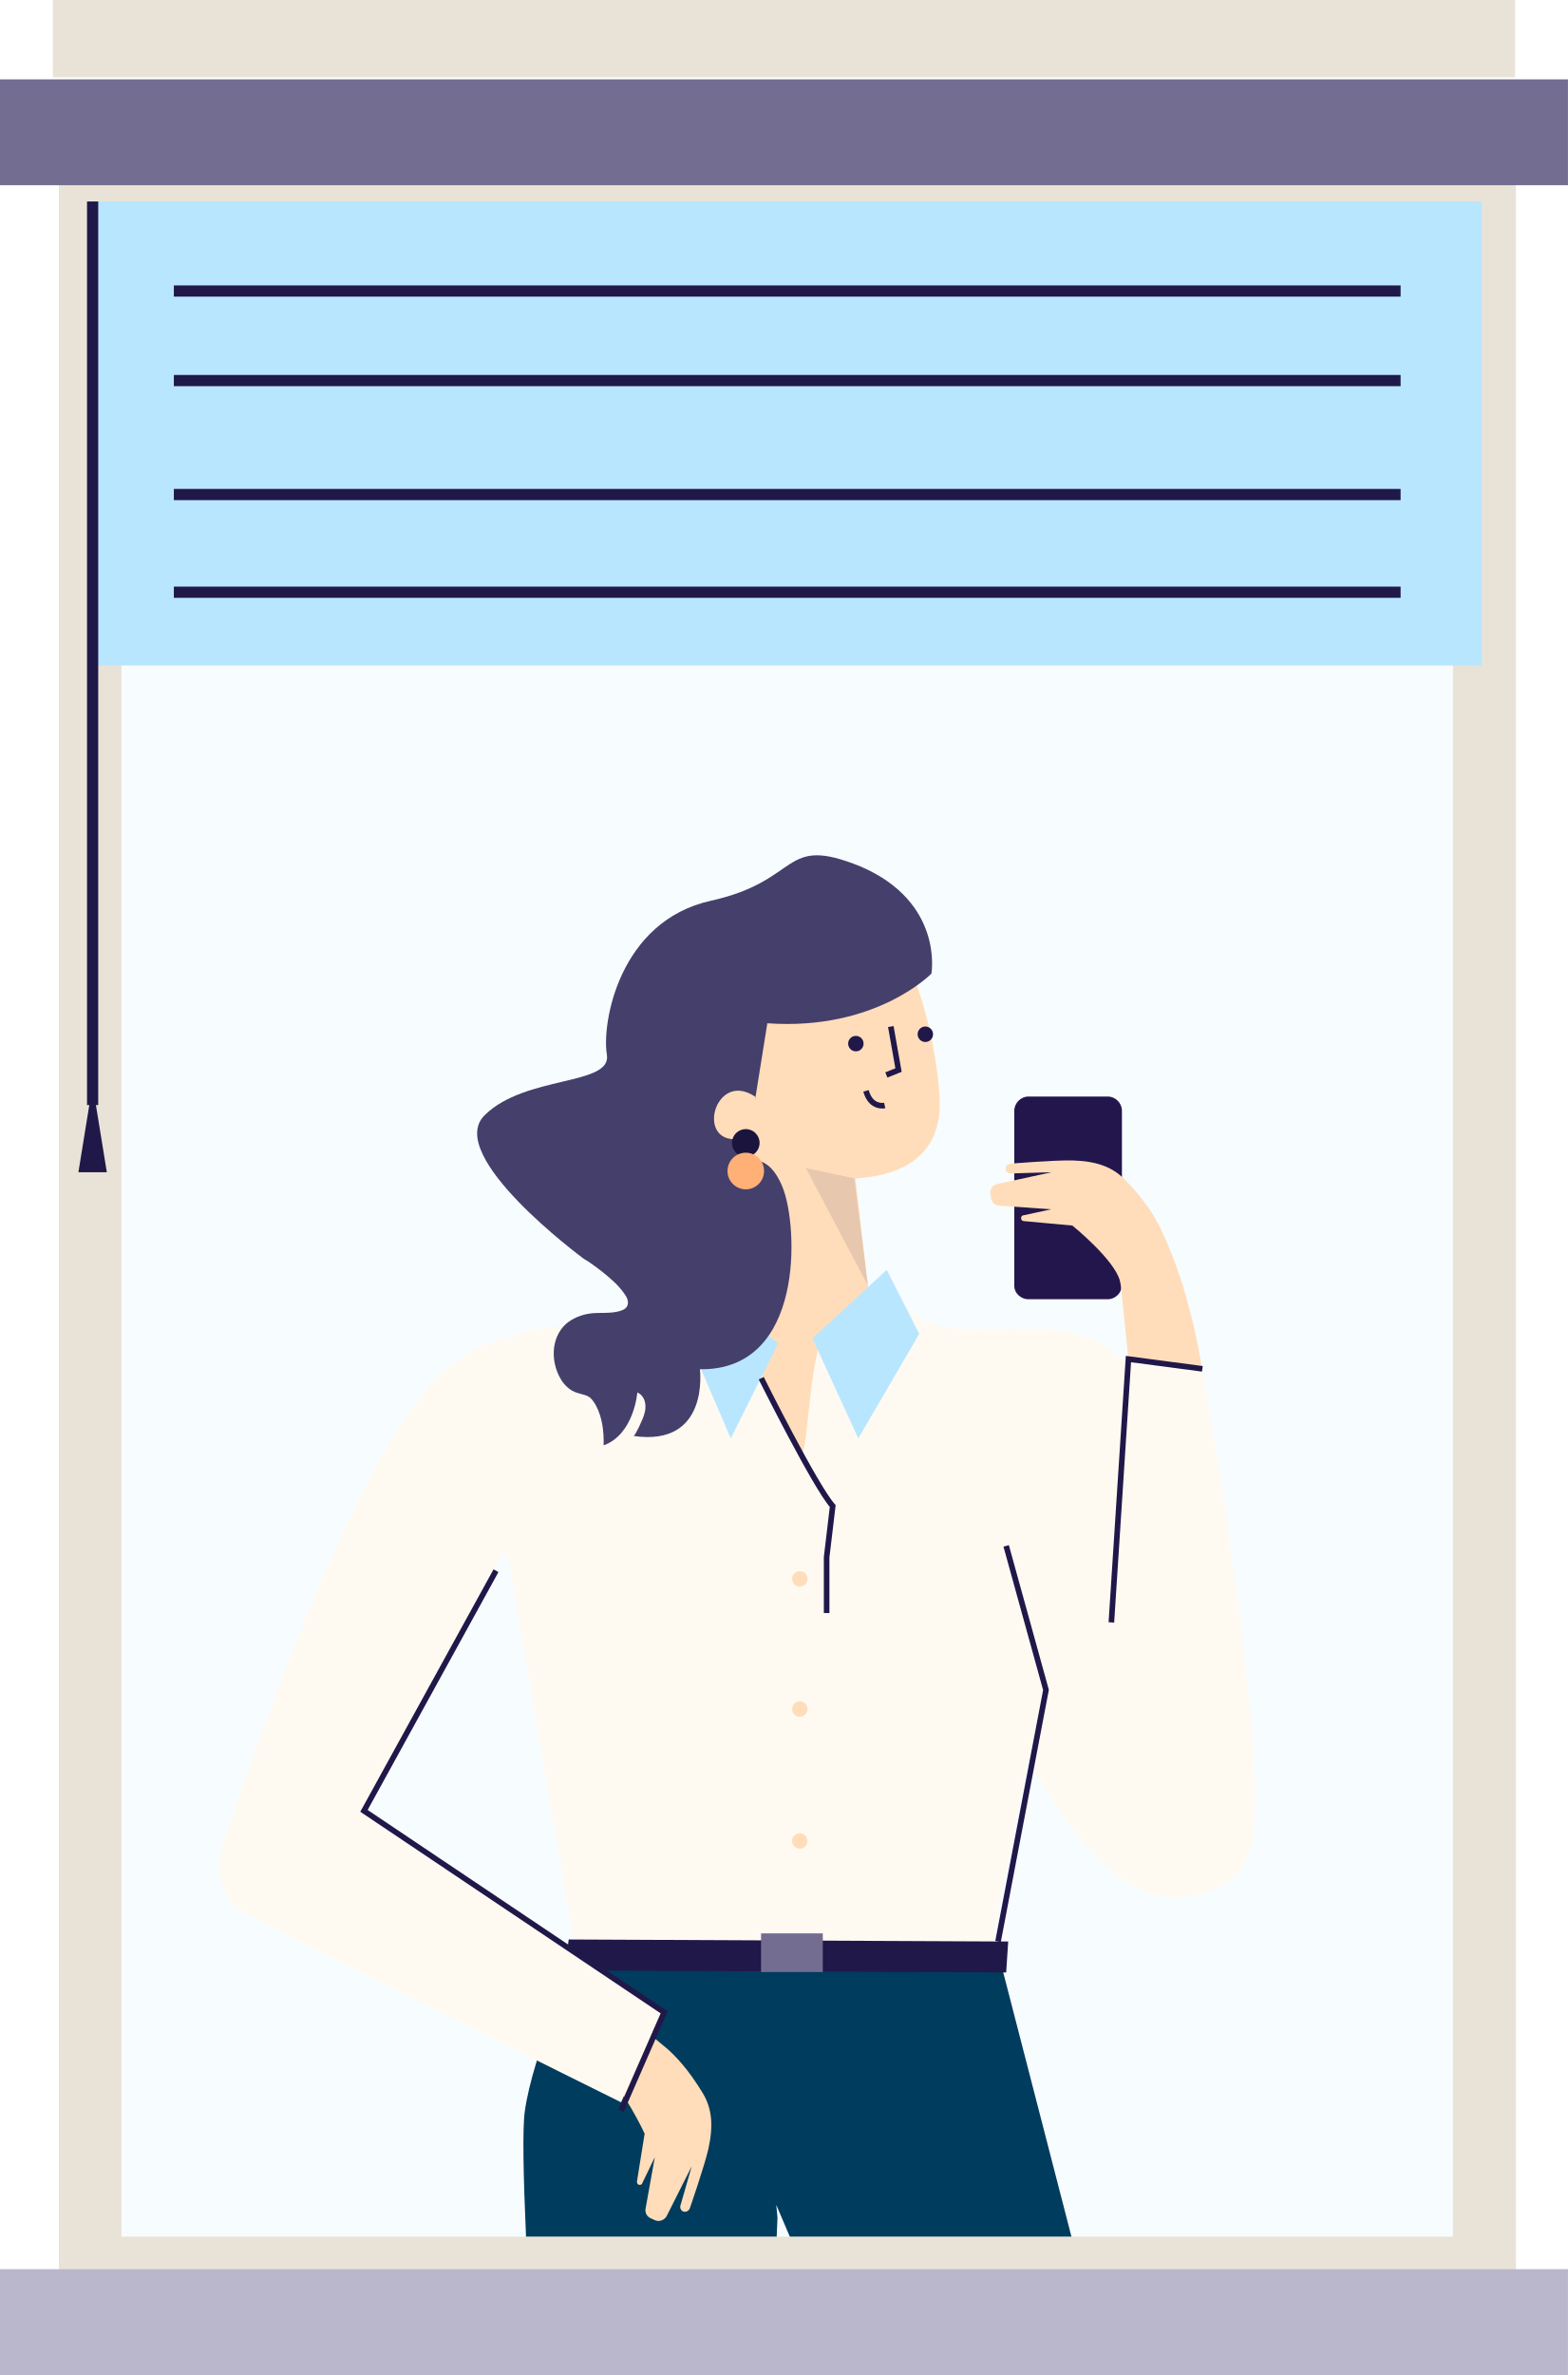
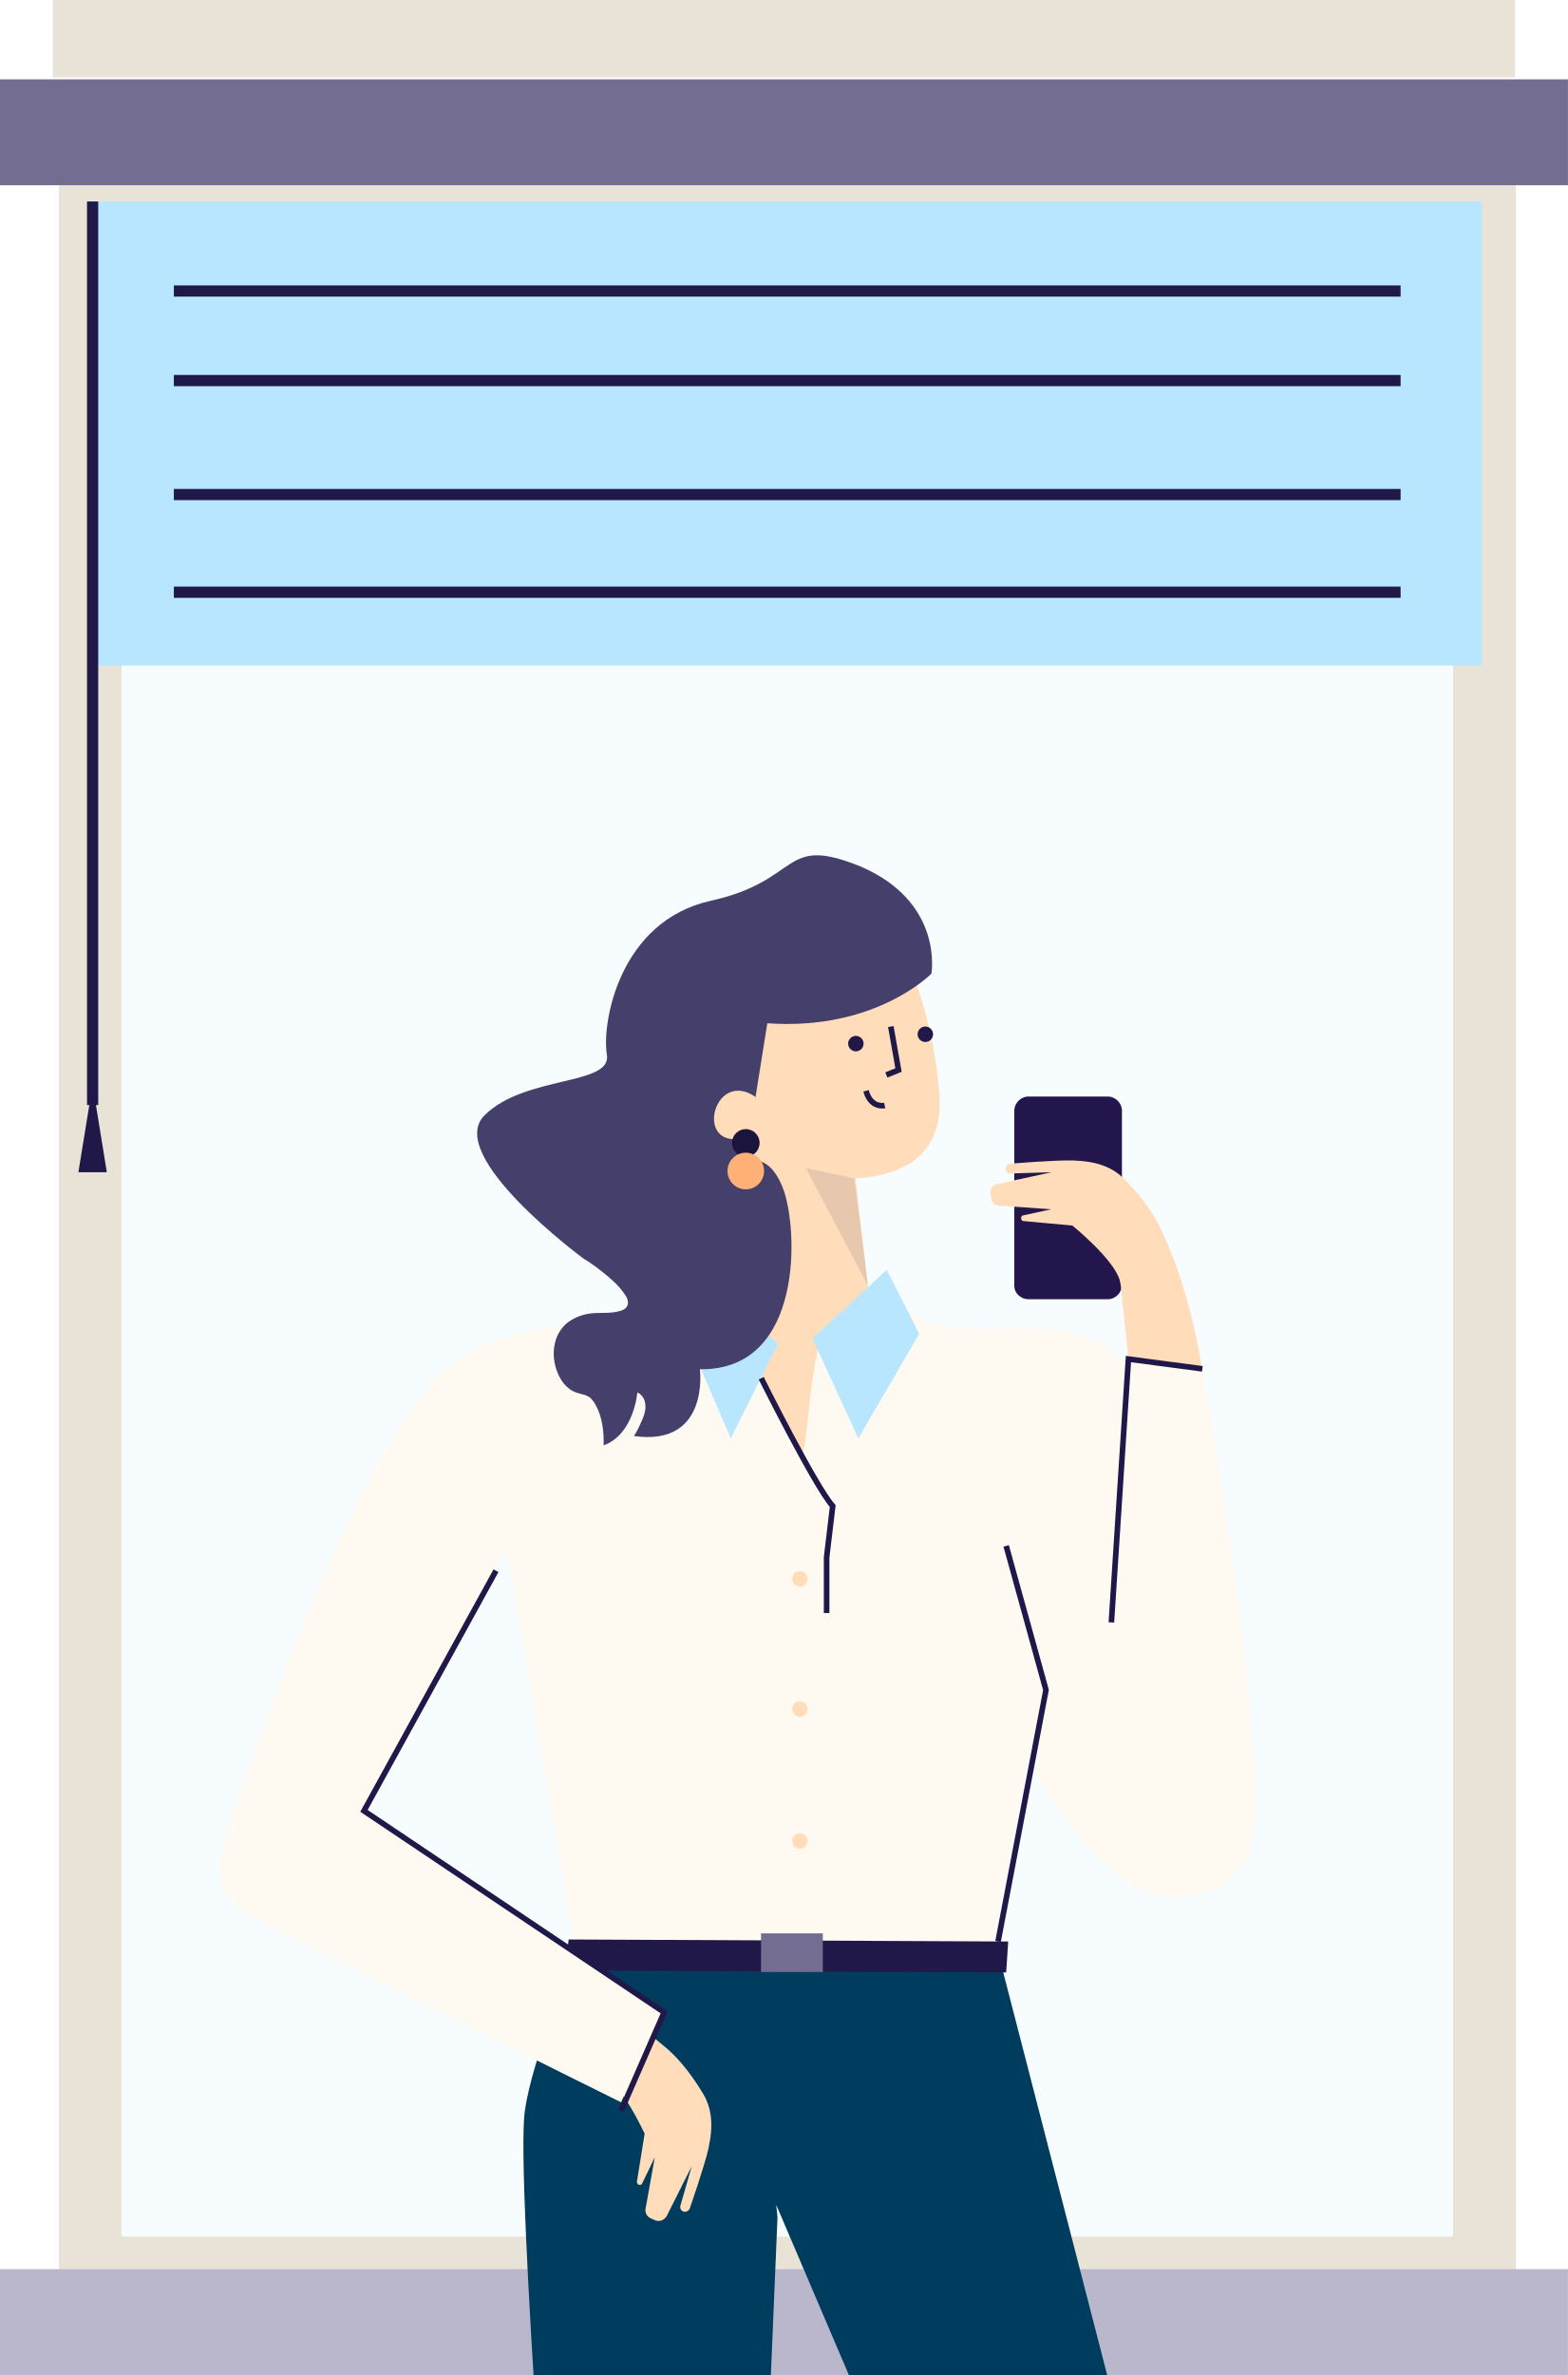
<svg xmlns="http://www.w3.org/2000/svg" xmlns:xlink="http://www.w3.org/1999/xlink" width="140" height="212" viewBox="0 0 140 212" version="1.1">
  <g id="Canvas" transform="translate(356 -177)">
    <g id="Group 3">
      <g id="Vector">
        <use xlink:href="#path0_fill" transform="translate(-350.741 191.351)" fill="#E9E3D7" />
      </g>
      <g id="Vector">
        <use xlink:href="#path1_fill" transform="translate(-345.156 196.438)" fill="#F7FCFF" />
      </g>
      <g id="Vector">
        <use xlink:href="#path2_fill" transform="translate(-356 184.085)" fill="#736D91" />
      </g>
      <g id="Vector">
        <use xlink:href="#path3_fill" transform="translate(-351.285 177)" fill="#E9E3D7" />
      </g>
      <g id="Vector">
        <use xlink:href="#path2_fill" transform="translate(-356 379.554)" fill="#BAB7CC" />
      </g>
      <g id="Vector">
        <use xlink:href="#path4_fill" transform="translate(-347.73 194.985)" fill="#B9E6FF" />
      </g>
      <g id="Vector">
        <use xlink:href="#path5_stroke" transform="translate(-340.477 202.978)" fill="#201849" />
      </g>
      <g id="Vector">
        <use xlink:href="#path5_stroke" transform="translate(-340.477 210.971)" fill="#201849" />
      </g>
      <g id="Vector">
        <use xlink:href="#path5_stroke" transform="translate(-340.477 221.144)" fill="#201849" />
      </g>
      <g id="Vector">
        <use xlink:href="#path5_stroke" transform="translate(-340.477 229.864)" fill="#201849" />
      </g>
      <g id="Vector">
        <use xlink:href="#path6_stroke" transform="translate(-347.73 194.985)" fill="#201849" />
      </g>
      <g id="Vector">
        <use xlink:href="#path7_fill" transform="translate(-349 273.826)" fill="#201849" />
      </g>
      <g id="Mask Group">
-         <mask id="mask0_alpha" mask-type="alpha">
+         <mask id="mask0_alpha">
          <g id="Vector">
            <use xlink:href="#path1_fill" transform="translate(-345.156 196.438)" fill="#F2EEE6" />
          </g>
        </mask>
-         <g id="Group" mask="url(#mask0_alpha)">
+         <g id="Group">
          <g id="Group">
            <g id="Group">
              <g id="Group">
                <g id="Group">
                  <g id="Group">
                    <g id="Group">
                      <g id="Vector">
                        <use xlink:href="#path8_fill" transform="translate(-309.265 352.522)" fill="#003C5D" />
                      </g>
                    </g>
                  </g>
                </g>
                <g id="Group">
                  <g id="Vector">
                    <use xlink:href="#path9_fill" transform="translate(-296.237 261.361)" fill="#FFDDBA" />
                  </g>
                  <g id="Vector">
                    <use xlink:href="#path10_fill" transform="translate(-274.067 268.63)" fill="#201849" />
                  </g>
                  <g id="Vector">
                    <use xlink:href="#path11_fill" transform="translate(-280.27 269.466)" fill="#201849" />
                  </g>
                  <g id="Vector">
                    <use xlink:href="#path12_stroke" transform="translate(-276.86 268.63)" fill="#201849" />
                  </g>
                  <g id="Vector">
                    <use xlink:href="#path13_fill" transform="translate(-291.622 280.257)" fill="#FFDDBA" />
                  </g>
                  <g id="Vector">
                    <use xlink:href="#path14_fill" transform="translate(-318.123 291.629)" fill="#FEFAF2" />
                  </g>
                  <g id="Vector">
                    <use xlink:href="#path15_fill" transform="translate(-294.233 291.484)" fill="#B9E6FF" />
                  </g>
                  <g id="Vector">
                    <use xlink:href="#path16_fill" transform="translate(-313.395 253.347)" fill="#453F6B" />
                  </g>
                  <g id="Vector">
                    <use xlink:href="#path17_fill" transform="translate(-292.248 274.358)" fill="#FFDDBA" />
                  </g>
                  <g id="Vector">
                    <use xlink:href="#path18_fill" transform="translate(-290.643 277.786)" fill="#1B143C" />
                  </g>
                  <g id="Vector">
                    <use xlink:href="#path19_fill" transform="translate(-291.042 279.894)" fill="#FFB077" />
                  </g>
                  <g id="Vector" opacity="0.11">
                    <use xlink:href="#path20_fill" transform="translate(-284.042 281.274)" fill="#22164C" />
                  </g>
                  <g id="Vector">
                    <use xlink:href="#path21_stroke" transform="translate(-278.674 274.371)" fill="#201849" />
                  </g>
                  <g id="Vector">
                    <use xlink:href="#path22_fill" transform="translate(-283.461 290.357)" fill="#B9E6FF" />
                  </g>
                  <g id="Group">
                    <g id="Group">
                      <g id="Vector">
                        <use xlink:href="#path23_fill" transform="translate(-267.648 303.691)" fill="#FEFAF2" />
                      </g>
                    </g>
                  </g>
                  <g id="Group">
                    <g id="Group">
                      <g id="Vector">
                        <use xlink:href="#path24_fill" transform="translate(-265.437 274.88)" fill="#22164C" />
                      </g>
                    </g>
                  </g>
                  <g id="Group">
                    <g id="Group">
                      <g id="Vector">
                        <use xlink:href="#path25_fill" transform="translate(-267.586 280.581)" fill="#FFDDBA" />
                      </g>
                    </g>
                  </g>
                  <g id="Group">
                    <g id="Vector">
                      <use xlink:href="#path26_fill" transform="translate(-258.425 298.314)" fill="#FEFAF2" />
                    </g>
                  </g>
                  <g id="Vector">
                    <use xlink:href="#path27_stroke" transform="translate(-266.886 314.991)" fill="#201849" />
                  </g>
                  <g id="Vector">
                    <use xlink:href="#path28_stroke" transform="translate(-256.767 298.314)" fill="#201849" />
                  </g>
                  <g id="Vector">
                    <use xlink:href="#path29_stroke" transform="translate(-288.031 300.022)" fill="#201849" />
                  </g>
                  <g id="Vector">
                    <use xlink:href="#path30_fill" transform="translate(-285.275 317.243)" fill="#FFDDBA" />
                  </g>
                  <g id="Vector">
                    <use xlink:href="#path30_fill" transform="translate(-285.275 328.87)" fill="#FFDDBA" />
                  </g>
                  <g id="Vector">
                    <use xlink:href="#path31_fill" transform="translate(-285.275 340.641)" fill="#FFDDBA" />
                  </g>
                </g>
                <g id="Group">
                  <g id="Group">
                    <g id="Vector">
                      <use xlink:href="#path32_fill" transform="translate(-308.705 352.958)" fill="#FFDDBA" />
                    </g>
                  </g>
                </g>
              </g>
              <g id="Vector">
                <use xlink:href="#path33_fill" transform="translate(-305.585 350.124)" fill="#201849" />
              </g>
              <g id="Vector">
                <use xlink:href="#path34_fill" transform="matrix(-1 -4.48541e-11 4.46986e-11 -1 -282.534 353.031)" fill="#736D91" />
              </g>
              <g id="Group">
                <g id="Group">
                  <g id="Vector">
                    <use xlink:href="#path35_fill" transform="translate(-336.41 296.384)" fill="#FEFAF2" />
                  </g>
                </g>
              </g>
              <g id="Vector">
                <use xlink:href="#path36_stroke" transform="translate(-323.502 317.207)" fill="#201849" />
              </g>
            </g>
          </g>
        </g>
      </g>
    </g>
  </g>
  <defs>
    <path id="path0_fill" d="M 130.098 0L 0 0L 0 190.382L 130.098 190.382L 130.098 0Z" />
    <path id="path1_fill" d="M 118.891 0L 0 0L 0 180.209L 118.891 180.209L 118.891 0Z" />
    <path id="path2_fill" d="M 140 0L 0 0L 0 9.446L 140 9.446L 140 0Z" />
    <path id="path3_fill" d="M 130.57 0L 0 0L 0 6.903L 130.57 6.903L 130.57 0Z" />
    <path id="path4_fill" d="M 124.041 0L 0 0L 0 41.419L 124.041 41.419L 124.041 0Z" />
    <path id="path5_stroke" d="M -2.76714e-07 0.5L 109.534 0.5L 109.534 -0.5L -2.76714e-07 -0.5L -2.76714e-07 0.5Z" />
    <path id="path6_stroke" d="M -0.5 0L -0.5 80.658L 0.5 80.658L 0.5 0L -0.5 0Z" />
    <path id="path7_fill" d="M 1.269 0L -2.76714e-07 7.811L 2.539 7.811L 1.269 0Z" />
    <path id="path8_fill" d="M 4.441 2.21756e-06C 4.441 2.21756e-06 0.851 7.775 0.125 12.934C -0.745 18.966 3.208 69.177 3.208 69.177L 3.353 137.918L 12.167 137.809L 20.726 69.177L 22.685 22.417L 22.576 21.291L 44.845 73.464L 43.504 138.79L 52.825 138.39L 60.949 70.667L 42.778 0.291L 4.441 2.21756e-06Z" />
    <path id="path9_fill" d="M 2.149 5.271C 2.149 6.289 3.418 13.301 3.165 14.355C -0.789 11.775 -1.623 20.24 4.071 17.879C 4.071 17.879 10.926 21.076 16.222 20.858C 20.392 20.676 23.802 19.15 24.128 14.79C 24.31 12.356 23.076 3.891 20.32 0.003C 20.32 -0.033 6.284 0.149 2.149 5.271Z" />
    <path id="path10_fill" d="M 0.689 1.381C 1.07 1.381 1.378 1.072 1.378 0.69C 1.378 0.309 1.07 0 0.689 0C 0.309 0 -2.21371e-06 0.309 -2.21371e-06 0.69C -2.21371e-06 1.072 0.309 1.381 0.689 1.381Z" />
    <path id="path11_fill" d="M 0.689 1.381C 1.07 1.381 1.378 1.072 1.378 0.69C 1.378 0.309 1.07 0 0.689 0C 0.309 0 0 0.309 0 0.69C 0 1.072 0.309 1.381 0.689 1.381Z" />
    <path id="path12_stroke" d="M 1.088 3.888L 1.181 4.12L 1.37 4.044L 1.334 3.844L 1.088 3.888ZM 0.153 0.044L 0.842 3.931L 1.334 3.844L 0.645 -0.044L 0.153 0.044ZM 0.995 3.656L -0.093 4.091L 0.093 4.556L 1.181 4.12L 0.995 3.656Z" />
    <path id="path13_fill" d="M 11.933 1.344L 13.42 14.133L 6.782 32.554L 0 14.533L 2.611 4.43512e-06L 11.933 1.344Z" />
    <path id="path14_fill" d="M 41.661 0C 41.661 0 42.605 3.488 47.356 3.96C 52.107 4.433 59.977 2.507 62.988 7.811C 65.998 13.116 58.527 18.566 58.527 18.566L 50.511 59.803L 13.553 59.803L 7.532 24.524C 7.532 24.524 -3.458 12.026 1.112 8.284C 5.682 4.542 11.377 3.125 18.304 3.488C 25.268 3.851 27.625 0 27.625 0C 27.625 0 30.527 11.663 33.682 15.005C 34.263 15.587 34.408 4.796 36.148 3.742C 38.833 2.035 40.501 0.472 41.661 0Z" />
    <path id="path15_fill" d="M 0.544 2.21756e-06L 1.10686e-06 5.813L 3.482 13.915L 7.725 5.414L 0.544 2.21756e-06Z" />
    <path id="path16_fill" d="M 40.561 10.56C 40.561 10.56 35.592 15.683 25.908 14.993L 23.913 27.455C 23.913 27.455 25.908 26.22 27.286 29.671C 28.664 33.123 29.245 46.021 19.887 45.876C 19.887 45.876 20.794 52.815 13.975 51.834C 14.048 51.834 14.411 51.108 14.447 51.035C 14.664 50.562 14.882 50.127 14.991 49.618C 15.1 49 14.991 48.273 14.302 47.947C 14.302 47.947 14.012 51.689 11.291 52.67C 11.328 51.507 11.183 50.163 10.602 49.109C 10.493 48.891 10.312 48.637 10.131 48.455C 9.804 48.164 9.369 48.128 8.934 47.983C 8.317 47.801 7.81 47.329 7.483 46.784C 6.576 45.294 6.54 43.114 7.918 41.843C 8.499 41.334 9.297 41.007 10.095 40.898C 10.965 40.789 11.872 40.934 12.742 40.68C 12.96 40.607 13.177 40.535 13.322 40.353C 13.467 40.171 13.504 39.917 13.431 39.699C 13.395 39.481 13.25 39.299 13.105 39.081C 12.597 38.355 11.872 37.737 11.146 37.156C 10.784 36.865 10.421 36.611 10.058 36.356C 9.877 36.211 9.623 36.102 9.442 35.957C 9.442 35.957 -2.963 26.801 0.664 23.204C 4.291 19.607 12.053 20.588 11.582 17.791C 11.11 14.993 12.67 5.874 20.866 4.057C 29.063 2.24 27.105 -1.902 34.25 1.005C 41.685 4.202 40.561 10.56 40.561 10.56Z" />
    <path id="path17_fill" d="M 3.709 0.558C -0.281 -2.203 -2.094 6.299 3.673 3.901C 3.673 3.756 3.745 1.358 3.709 0.558Z" />
    <path id="path18_fill" d="M 1.233 2.471C 1.914 2.471 2.466 1.918 2.466 1.235C 2.466 0.553 1.914 -2.21756e-06 1.233 -2.21756e-06C 0.552 -2.21756e-06 0 0.553 0 1.235C 0 1.918 0.552 2.471 1.233 2.471Z" />
    <path id="path19_fill" d="M 1.632 3.27C 2.534 3.27 3.264 2.538 3.264 1.635C 3.264 0.732 2.534 4.43512e-06 1.632 4.43512e-06C 0.731 4.43512e-06 2.21371e-06 0.732 2.21371e-06 1.635C 2.21371e-06 2.538 0.731 3.27 1.632 3.27Z" />
    <path id="path20_fill" d="M 4.316 0.908L -2.21371e-06 0L 5.549 10.5L 4.316 0.908Z" />
    <path id="path21_stroke" d="M 1.668 1.308C 1.611 1.065 1.611 1.065 1.611 1.065C 1.611 1.065 1.612 1.065 1.612 1.065C 1.612 1.064 1.612 1.064 1.612 1.064C 1.612 1.064 1.613 1.064 1.613 1.064C 1.613 1.064 1.613 1.064 1.613 1.064C 1.612 1.064 1.61 1.065 1.608 1.065C 1.602 1.066 1.593 1.068 1.58 1.07C 1.554 1.073 1.514 1.078 1.464 1.078C 1.364 1.08 1.227 1.069 1.08 1.018C 0.802 0.92 0.439 0.662 0.241 -0.066L -0.241 0.066C -0.004 0.937 0.468 1.333 0.915 1.489C 1.131 1.565 1.329 1.581 1.474 1.578C 1.546 1.577 1.606 1.571 1.649 1.565C 1.671 1.562 1.688 1.559 1.701 1.556C 1.708 1.555 1.713 1.554 1.717 1.553C 1.719 1.553 1.721 1.552 1.722 1.552C 1.723 1.552 1.724 1.552 1.724 1.552C 1.725 1.552 1.725 1.552 1.725 1.551C 1.725 1.551 1.725 1.551 1.725 1.551C 1.726 1.551 1.726 1.551 1.668 1.308Z" />
    <path id="path22_fill" d="M 6.637 0L 9.539 5.704L 4.098 15.042L 0 6.104L 6.637 0Z" />
    <path id="path23_fill" d="M 10.953 4.43512e-06L 22.269 39.639C 22.269 39.639 21.544 43.308 15.197 42.291C 15.197 42.291 9.067 43.272 2.21371e-06 23.652L 10.953 4.43512e-06Z" />
    <path id="path24_fill" d="M 1.271 18.094L 8.344 18.094C 9.033 18.094 9.613 17.512 9.613 16.822L 9.613 1.272C 9.613 0.581 9.033 -2.21756e-06 8.344 -2.21756e-06L 1.271 -2.21756e-06C 0.582 -2.21756e-06 0.002 0.581 0.002 1.272L 0.002 16.822C -0.035 17.512 0.546 18.094 1.271 18.094Z" />
    <path id="path25_fill" d="M 12.343 17.733C 12.343 17.697 11.654 11.121 11.654 11.121L 11.581 10.757C 11.11 8.868 7.338 5.816 7.338 5.816L 2.985 5.416C 2.876 5.416 2.804 5.344 2.768 5.235C 2.731 5.089 2.804 4.908 2.949 4.908L 5.452 4.363L 0.737 4.036C 0.41 3.999 0.12 3.709 0.084 3.382L 0.011 2.982C -0.061 2.582 0.229 2.183 0.628 2.11L 5.488 1.056L 1.825 1.165C 1.534 1.165 1.317 0.911 1.389 0.657C 1.426 0.475 1.571 0.33 1.788 0.293C 1.788 0.293 5.705 -0.034 7.374 0.003C 9.586 0.075 10.928 0.62 11.98 1.674C 13.721 3.418 14.664 4.944 15.208 6.07C 17.965 11.738 18.907 18.605 18.907 18.605L 12.343 17.733Z" />
    <path id="path26_fill" d="M 9.783 0.763C 9.783 0.763 16.239 37.35 13.99 43.89C 11.742 50.429 0.389 48.867 0.026 41.673C -0.336 34.48 3.146 -2.21756e-06 3.146 -2.21756e-06L 9.783 0.763Z" />
    <path id="path27_stroke" d="M 4.28 12.862L 4.525 12.909L 4.536 12.851L 4.521 12.795L 4.28 12.862ZM 0.246 35.362L 4.525 12.909L 4.034 12.815L -0.246 35.268L 0.246 35.362ZM 4.521 12.795L 0.966 -0.067L 0.484 0.067L 4.039 12.928L 4.521 12.795Z" />
    <path id="path28_stroke" d="M 1.523 -2.21756e-06L 1.556 -0.248L 1.291 -0.283L 1.274 -0.016L 1.523 -2.21756e-06ZM 0.249 23.523L 1.773 0.016L 1.274 -0.016L -0.249 23.491L 0.249 23.523ZM 1.491 0.248L 8.092 1.12L 8.157 0.624L 1.556 -0.248L 1.491 0.248Z" />
    <path id="path29_stroke" d="M 6.383 11.408L 6.632 11.438L 6.645 11.324L 6.568 11.24L 6.383 11.408ZM 5.839 15.986L 5.591 15.957L 5.589 15.972L 5.589 15.986L 5.839 15.986ZM -2.21371e-06 2.21756e-06C -0.224 0.112 -0.224 0.112 -0.224 0.112C -0.224 0.112 -0.224 0.112 -0.223 0.112C -0.223 0.112 -0.223 0.113 -0.223 0.113C -0.222 0.115 -0.221 0.116 -0.22 0.119C -0.218 0.124 -0.214 0.131 -0.21 0.14C -0.2 0.158 -0.187 0.186 -0.169 0.222C -0.132 0.294 -0.079 0.399 -0.011 0.534C 0.125 0.804 0.321 1.191 0.561 1.661C 1.04 2.601 1.696 3.872 2.4 5.195C 3.103 6.518 3.855 7.895 4.527 9.047C 5.195 10.19 5.797 11.136 6.199 11.577L 6.568 11.24C 6.208 10.845 5.632 9.947 4.959 8.795C 4.292 7.651 3.543 6.28 2.841 4.96C 2.139 3.64 1.485 2.372 1.006 1.434C 0.766 0.965 0.571 0.578 0.435 0.309C 0.367 0.175 0.314 0.069 0.278 -0.002C 0.26 -0.038 0.247 -0.065 0.238 -0.084C 0.233 -0.093 0.229 -0.1 0.227 -0.105C 0.226 -0.107 0.225 -0.109 0.225 -0.11C 0.224 -0.111 0.224 -0.111 0.224 -0.111C 0.224 -0.111 0.224 -0.111 0.224 -0.112C 0.224 -0.112 0.224 -0.112 -2.21371e-06 2.21756e-06ZM 6.135 11.379L 5.591 15.957L 6.088 16.016L 6.632 11.438L 6.135 11.379ZM 5.589 15.986L 5.589 20.964L 6.089 20.964L 6.089 15.986L 5.589 15.986Z" />
    <path id="path30_fill" d="M 0.689 1.381C 1.07 1.381 1.378 1.072 1.378 0.69C 1.378 0.309 1.07 0 0.689 0C 0.309 0 0 0.309 0 0.69C 0 1.072 0.309 1.381 0.689 1.381Z" />
    <path id="path31_fill" d="M 0.689 1.381C 1.07 1.381 1.378 1.072 1.378 0.69C 1.378 0.309 1.07 -2.21756e-06 0.689 -2.21756e-06C 0.309 -2.21756e-06 0 0.309 0 0.69C 0 1.072 0.309 1.381 0.689 1.381Z" />
    <path id="path32_fill" d="M -2.21371e-06 6.649C 0.036 6.649 6.202 8.974 6.202 8.974L 6.528 9.156C 8.233 10.1 10.264 14.497 10.264 14.497L 9.575 18.784C 9.575 18.893 9.611 18.966 9.684 19.038C 9.829 19.111 10.01 19.075 10.047 18.929L 11.171 16.604L 10.337 21.255C 10.3 21.581 10.482 21.909 10.808 22.054L 11.207 22.235C 11.57 22.381 12.005 22.235 12.223 21.872L 14.472 17.403L 13.456 20.927C 13.383 21.182 13.565 21.473 13.855 21.473C 14.036 21.473 14.218 21.363 14.29 21.182C 14.29 21.182 15.596 17.44 15.959 15.841C 16.43 13.697 16.249 12.244 15.487 10.936C 14.218 8.829 13.021 7.521 12.041 6.721C 7.254 2.616 0.834 -4.43512e-06 0.834 -4.43512e-06L -2.21371e-06 6.649Z" />
    <path id="path33_fill" d="M 39.606 0.182L 39.425 2.943L 0 2.761L 0.363 0" />
    <path id="path34_fill" d="M 5.513 0L -2.21371e-06 0L -2.21371e-06 3.452L 5.513 3.452L 5.513 0Z" />
    <path id="path35_fill" d="M 0.249 45.566C 4.674 31.796 10.985 15.846 15.809 8.397C 22.881 -2.502 28.249 0.332 28.249 0.332L 26.363 17.117L 12.871 42.259L 39.529 60.171L 35.866 68.273C 35.866 68.273 2.824 51.924 1.7 50.979C 0.177 49.635 -0.367 47.528 0.249 45.566Z" />
    <path id="path36_stroke" d="M -5.53428e-07 21.436L -0.219 21.316L -0.329 21.516L -0.139 21.644L -5.53428e-07 21.436ZM 26.803 39.421L 27.032 39.521L 27.116 39.33L 26.942 39.213L 26.803 39.421ZM 11.569 -0.12L -0.219 21.316L 0.219 21.557L 12.007 0.12L 11.569 -0.12ZM -0.139 21.644L 26.664 39.628L 26.942 39.213L 0.139 21.229L -0.139 21.644ZM 26.574 39.321L 22.73 48.113L 23.188 48.313L 27.032 39.521L 26.574 39.321Z" />
  </defs>
</svg>
